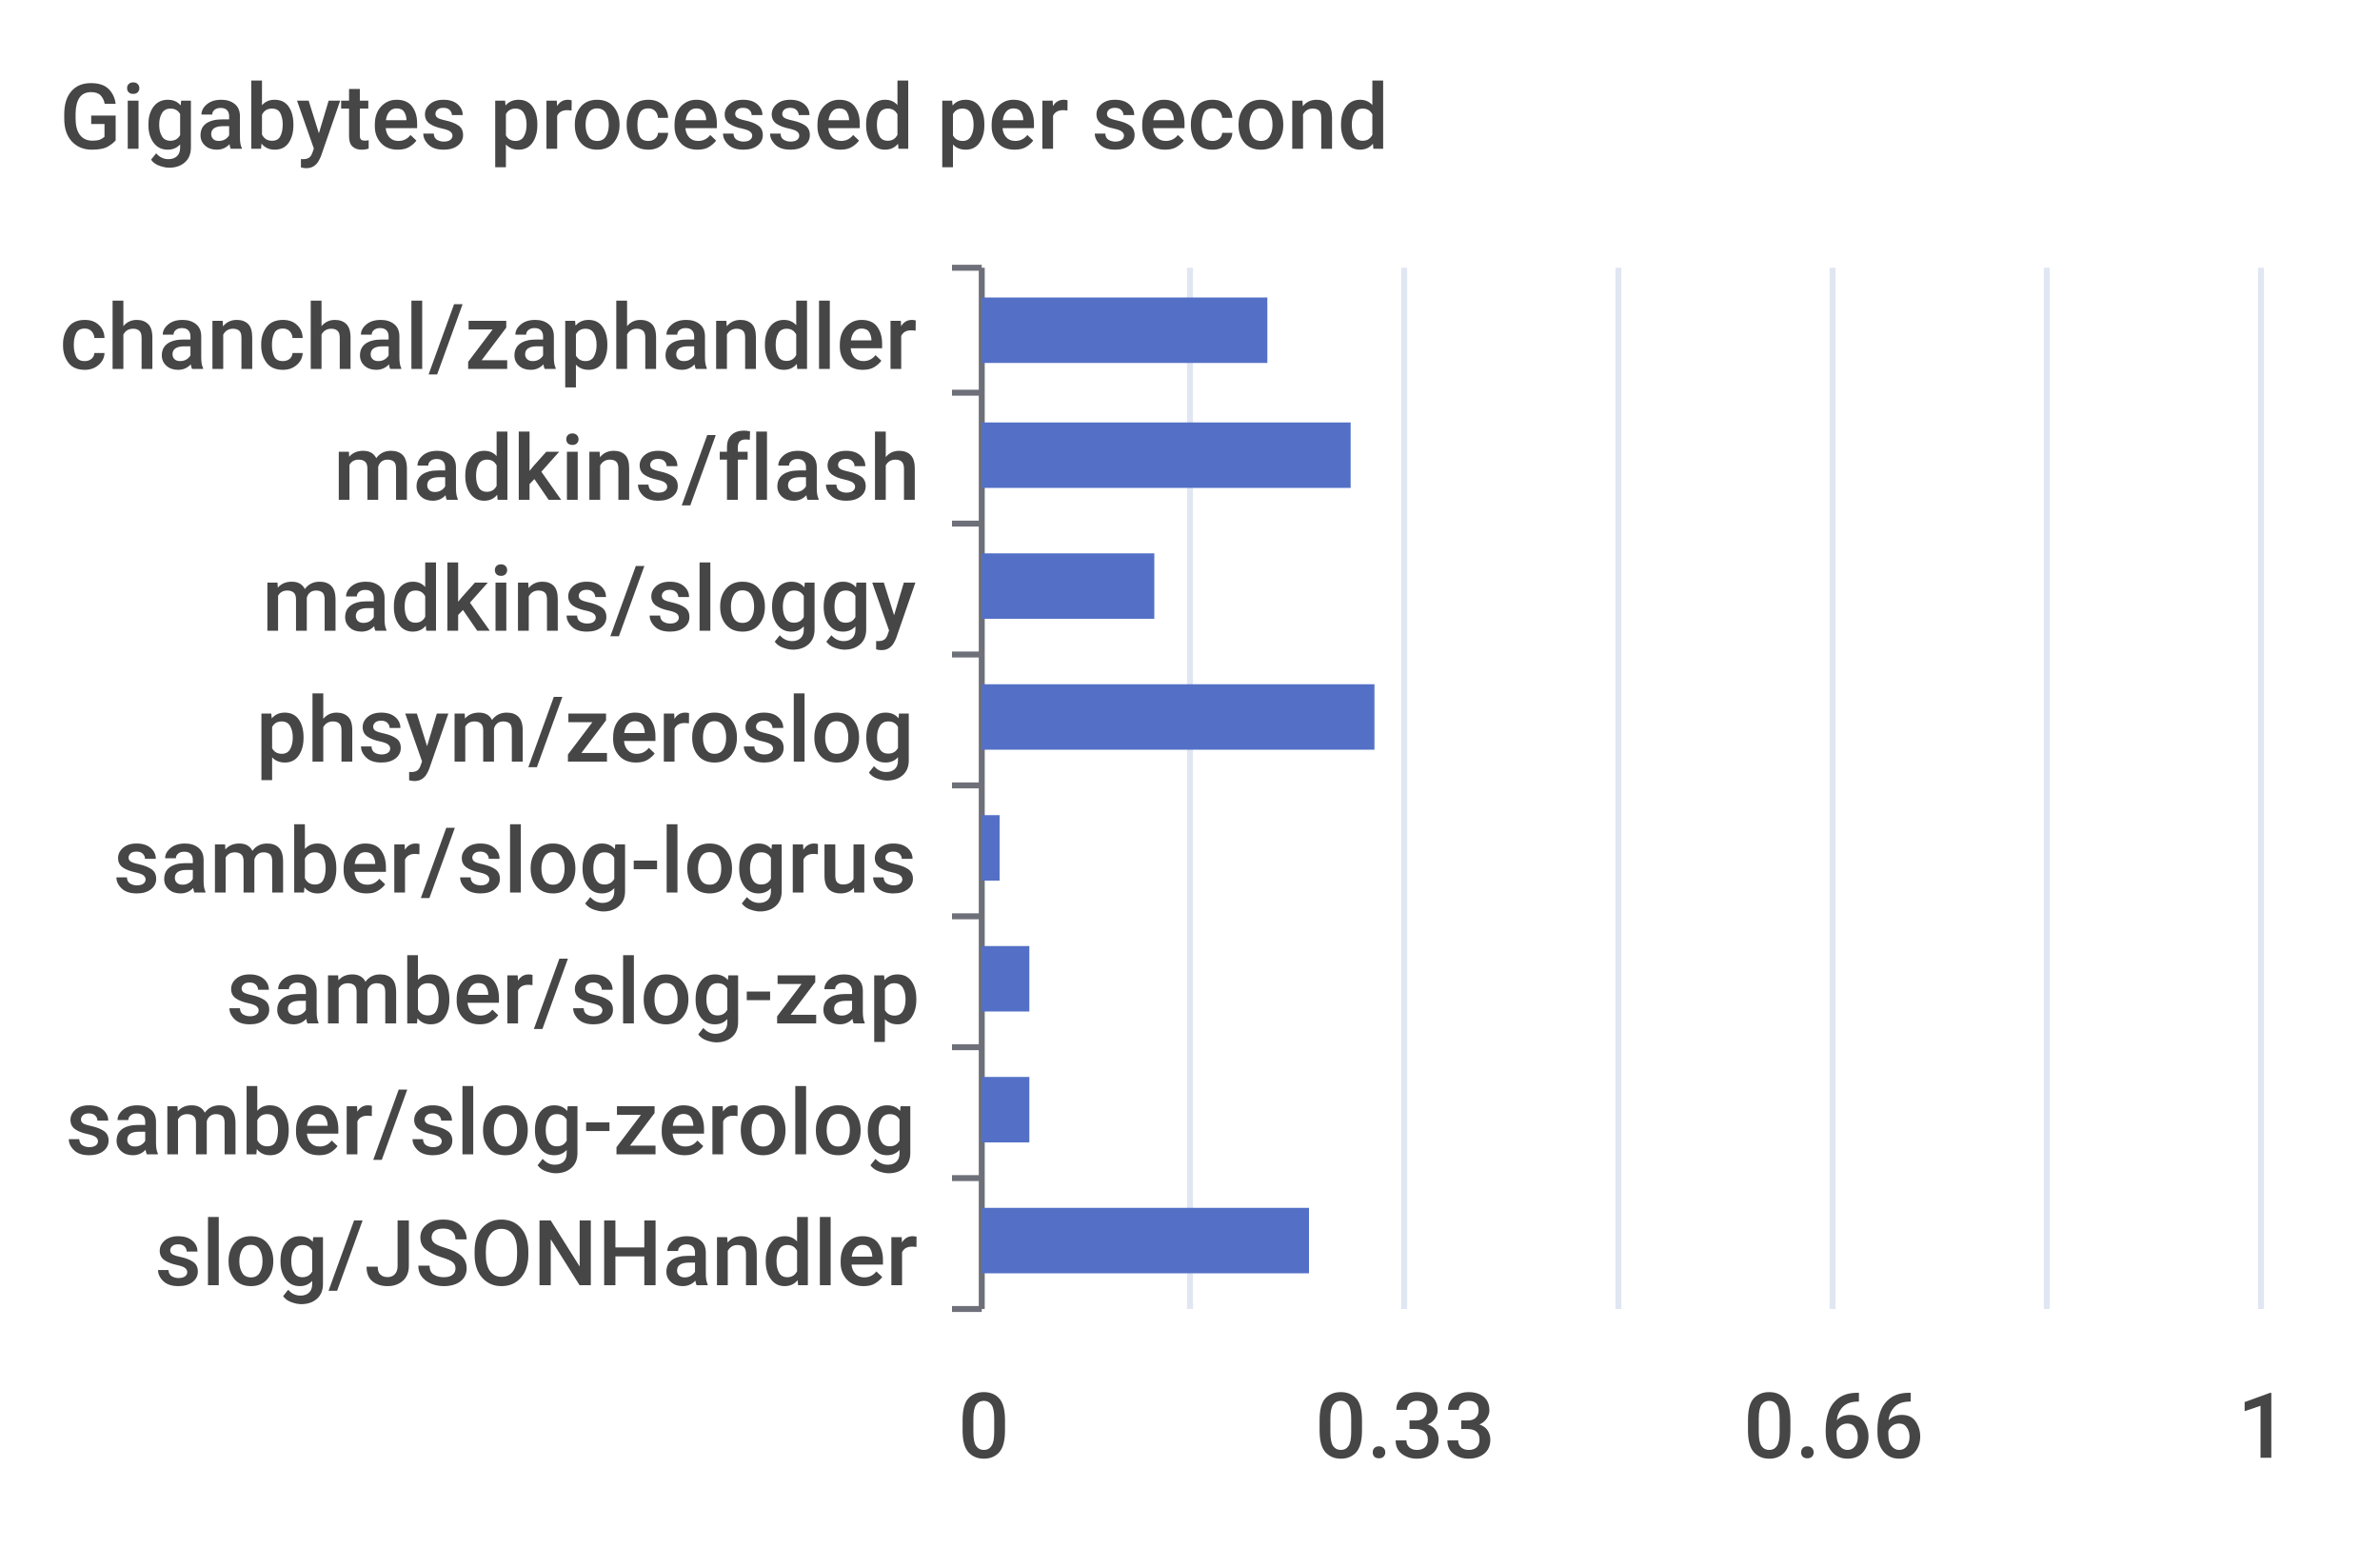
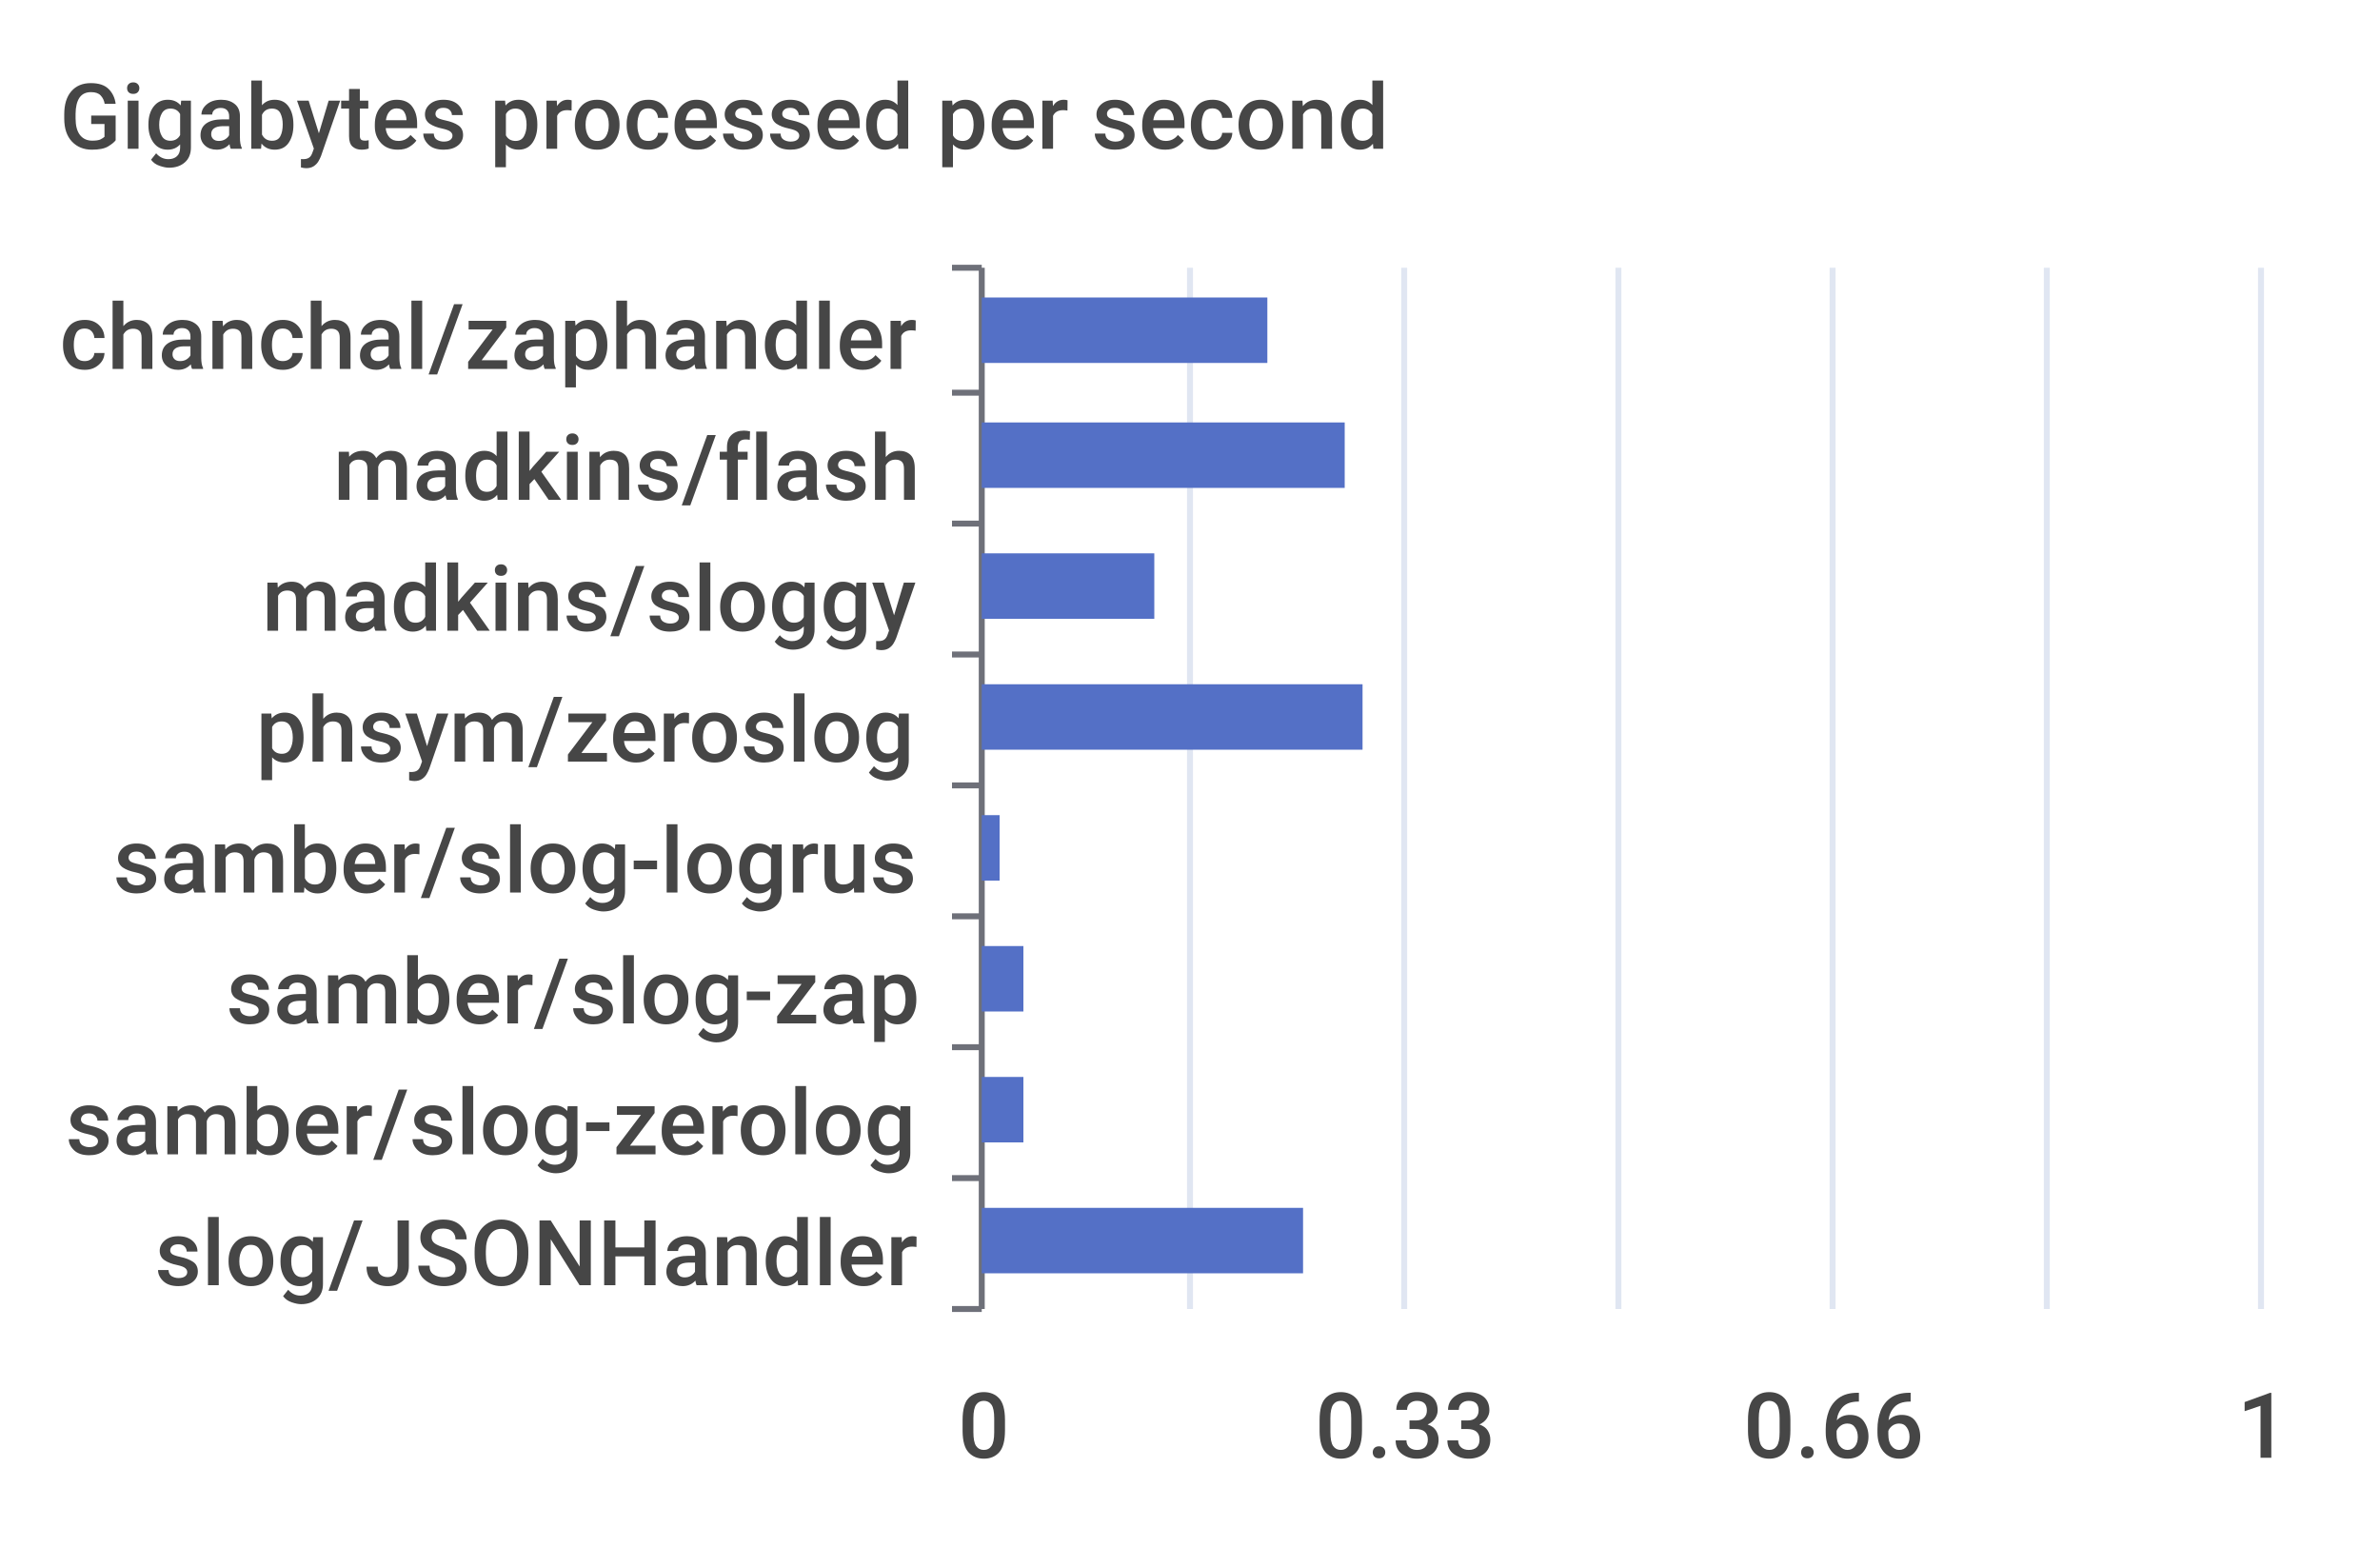
<svg xmlns="http://www.w3.org/2000/svg" width="400" height="260">\n<path d="M 0 0 L 400 0 L 400 260 L 0 260 L 0 0" style="stroke-width:0;stroke:none;fill:rgba(255,255,255,1.0)" />
  <text x="10" y="25" style="stroke-width:0;stroke:none;fill:rgba(70,70,70,1.0);font-size:15.3px;font-family:'Roboto Medium',sans-serif">Gigabytes processed per second</text>
  <path d="M 160 45 L 165 45" style="stroke-width:1;stroke:rgba(110,112,121,1.0);fill:none" />
  <path d="M 160 66 L 165 66" style="stroke-width:1;stroke:rgba(110,112,121,1.0);fill:none" />
  <path d="M 160 88 L 165 88" style="stroke-width:1;stroke:rgba(110,112,121,1.0);fill:none" />
  <path d="M 160 110 L 165 110" style="stroke-width:1;stroke:rgba(110,112,121,1.0);fill:none" />
  <path d="M 160 132 L 165 132" style="stroke-width:1;stroke:rgba(110,112,121,1.0);fill:none" />
  <path d="M 160 154 L 165 154" style="stroke-width:1;stroke:rgba(110,112,121,1.0);fill:none" />
  <path d="M 160 176 L 165 176" style="stroke-width:1;stroke:rgba(110,112,121,1.0);fill:none" />
  <path d="M 160 198 L 165 198" style="stroke-width:1;stroke:rgba(110,112,121,1.0);fill:none" />
  <path d="M 160 220 L 165 220" style="stroke-width:1;stroke:rgba(110,112,121,1.0);fill:none" />
  <path d="M 165 45 L 165 220" style="stroke-width:1;stroke:rgba(110,112,121,1.0);fill:none" />
  <text x="10" y="62" style="stroke-width:0;stroke:none;fill:rgba(70,70,70,1.0);font-size:15.3px;font-family:'Roboto Medium',sans-serif">chanchal/zaphandler</text>
  <text x="56" y="84" style="stroke-width:0;stroke:none;fill:rgba(70,70,70,1.0);font-size:15.3px;font-family:'Roboto Medium',sans-serif">madkins/flash</text>
  <text x="44" y="106" style="stroke-width:0;stroke:none;fill:rgba(70,70,70,1.0);font-size:15.3px;font-family:'Roboto Medium',sans-serif">madkins/sloggy</text>
  <text x="43" y="128" style="stroke-width:0;stroke:none;fill:rgba(70,70,70,1.0);font-size:15.3px;font-family:'Roboto Medium',sans-serif">phsym/zeroslog</text>
  <text x="19" y="150" style="stroke-width:0;stroke:none;fill:rgba(70,70,70,1.0);font-size:15.3px;font-family:'Roboto Medium',sans-serif">samber/slog-logrus</text>
  <text x="38" y="172" style="stroke-width:0;stroke:none;fill:rgba(70,70,70,1.0);font-size:15.3px;font-family:'Roboto Medium',sans-serif">samber/slog-zap</text>
  <text x="11" y="194" style="stroke-width:0;stroke:none;fill:rgba(70,70,70,1.0);font-size:15.3px;font-family:'Roboto Medium',sans-serif">samber/slog-zerolog</text>
  <text x="26" y="216" style="stroke-width:0;stroke:none;fill:rgba(70,70,70,1.0);font-size:15.3px;font-family:'Roboto Medium',sans-serif">slog/JSONHandler</text>
  <text x="161" y="245" style="stroke-width:0;stroke:none;fill:rgba(70,70,70,1.0);font-size:15.3px;font-family:'Roboto Medium',sans-serif">0</text>
  <text x="221" y="245" style="stroke-width:0;stroke:none;fill:rgba(70,70,70,1.0);font-size:15.3px;font-family:'Roboto Medium',sans-serif">0.33</text>
  <text x="293" y="245" style="stroke-width:0;stroke:none;fill:rgba(70,70,70,1.0);font-size:15.3px;font-family:'Roboto Medium',sans-serif">0.66</text>
  <text x="376" y="245" style="stroke-width:0;stroke:none;fill:rgba(70,70,70,1.0);font-size:15.3px;font-family:'Roboto Medium',sans-serif">1</text>
  <path d="M 200 45 L 200 220" style="stroke-width:1;stroke:rgba(224,230,242,1.0);fill:none" />
  <path d="M 236 45 L 236 220" style="stroke-width:1;stroke:rgba(224,230,242,1.0);fill:none" />
  <path d="M 272 45 L 272 220" style="stroke-width:1;stroke:rgba(224,230,242,1.0);fill:none" />
  <path d="M 308 45 L 308 220" style="stroke-width:1;stroke:rgba(224,230,242,1.0);fill:none" />
  <path d="M 344 45 L 344 220" style="stroke-width:1;stroke:rgba(224,230,242,1.0);fill:none" />
  <path d="M 380 45 L 380 220" style="stroke-width:1;stroke:rgba(224,230,242,1.0);fill:none" />
-   <path d="M 165 203 L 220 203 L 220 214 L 165 214 L 165 203" style="stroke-width:0;stroke:none;fill:rgba(84,112,198,1.0)" />
-   <path d="M 165 181 L 173 181 L 173 192 L 165 192 L 165 181" style="stroke-width:0;stroke:none;fill:rgba(84,112,198,1.0)" />
-   <path d="M 165 159 L 173 159 L 173 170 L 165 170 L 165 159" style="stroke-width:0;stroke:none;fill:rgba(84,112,198,1.0)" />
+   <path d="M 165 203 L 219 203 L 219 214 L 165 214 L 165 203" style="stroke-width:0;stroke:none;fill:rgba(84,112,198,1.0)" />
+   <path d="M 165 181 L 172 181 L 172 192 L 165 192 L 165 181" style="stroke-width:0;stroke:none;fill:rgba(84,112,198,1.0)" />
+   <path d="M 165 159 L 172 159 L 172 170 L 165 170 L 165 159" style="stroke-width:0;stroke:none;fill:rgba(84,112,198,1.0)" />
  <path d="M 165 137 L 168 137 L 168 148 L 165 148 L 165 137" style="stroke-width:0;stroke:none;fill:rgba(84,112,198,1.0)" />
-   <path d="M 165 115 L 231 115 L 231 126 L 165 126 L 165 115" style="stroke-width:0;stroke:none;fill:rgba(84,112,198,1.0)" />
+   <path d="M 165 115 L 229 115 L 229 126 L 165 126 L 165 115" style="stroke-width:0;stroke:none;fill:rgba(84,112,198,1.0)" />
  <path d="M 165 93 L 194 93 L 194 104 L 165 104 L 165 93" style="stroke-width:0;stroke:none;fill:rgba(84,112,198,1.0)" />
-   <path d="M 165 71 L 227 71 L 227 82 L 165 82 L 165 71" style="stroke-width:0;stroke:none;fill:rgba(84,112,198,1.0)" />
+   <path d="M 165 71 L 226 71 L 226 82 L 165 82 L 165 71" style="stroke-width:0;stroke:none;fill:rgba(84,112,198,1.0)" />
  <path d="M 165 50 L 213 50 L 213 61 L 165 61 L 165 50" style="stroke-width:0;stroke:none;fill:rgba(84,112,198,1.0)" />
</svg>
